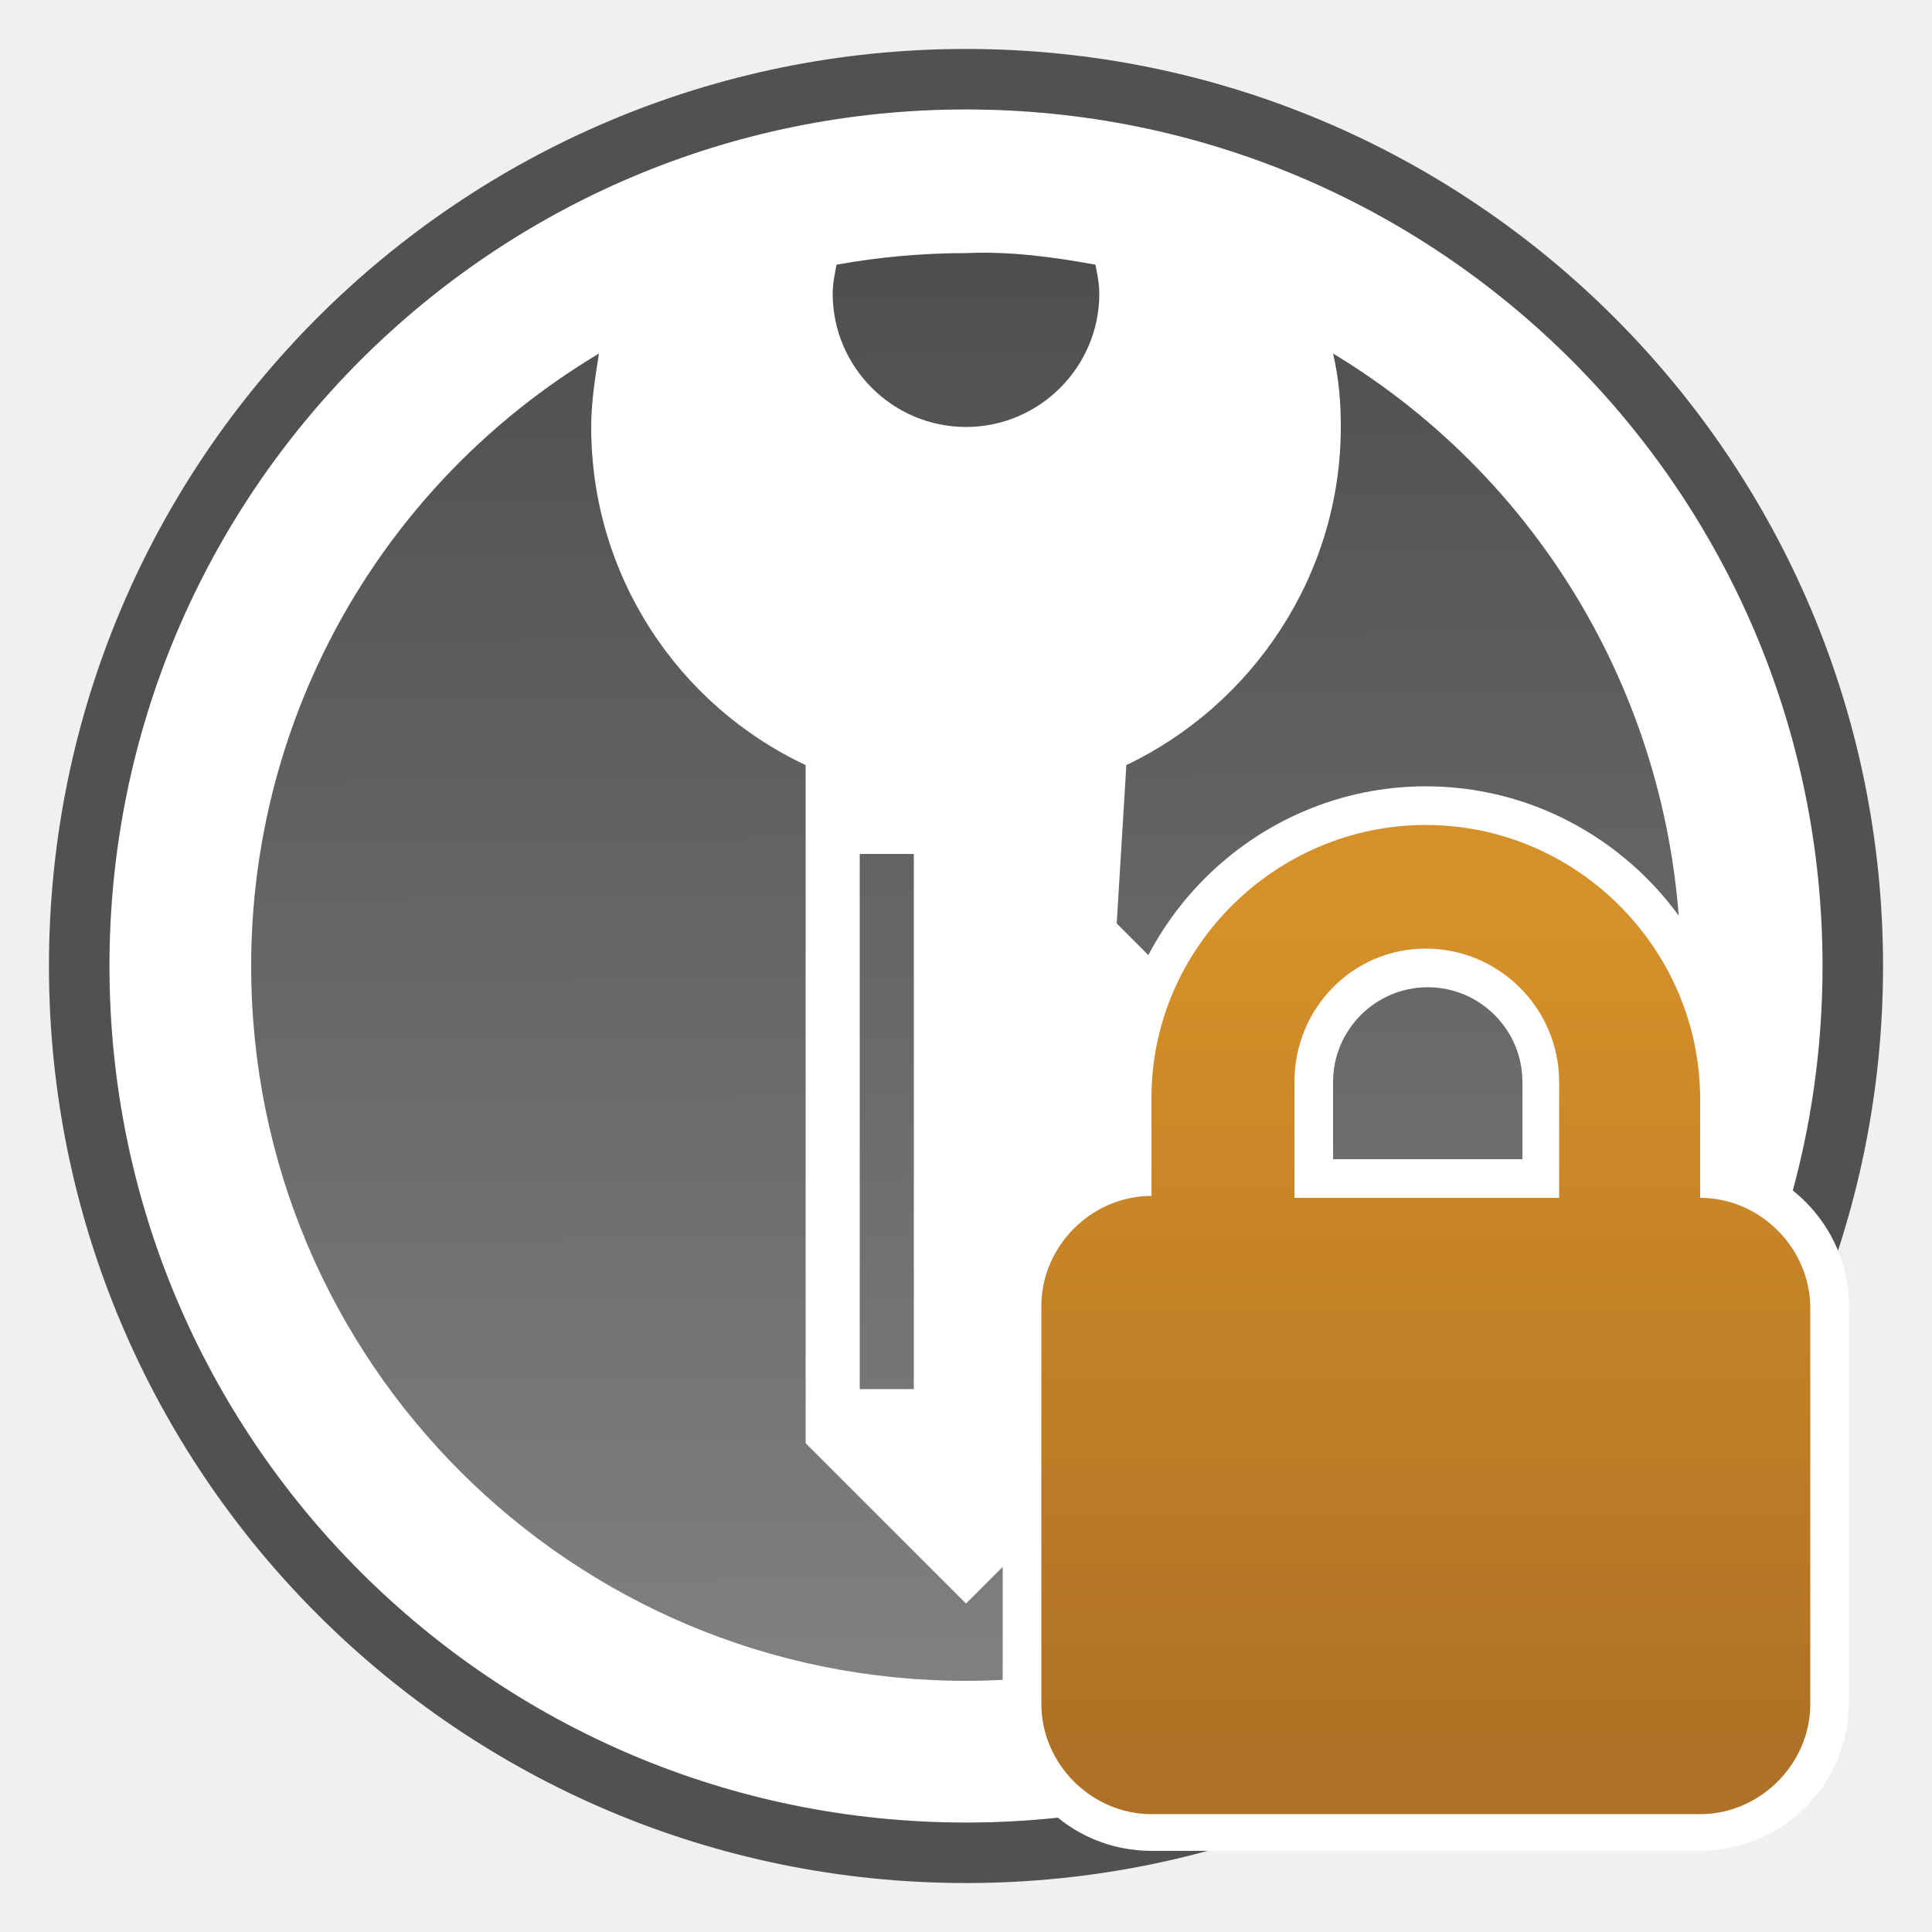
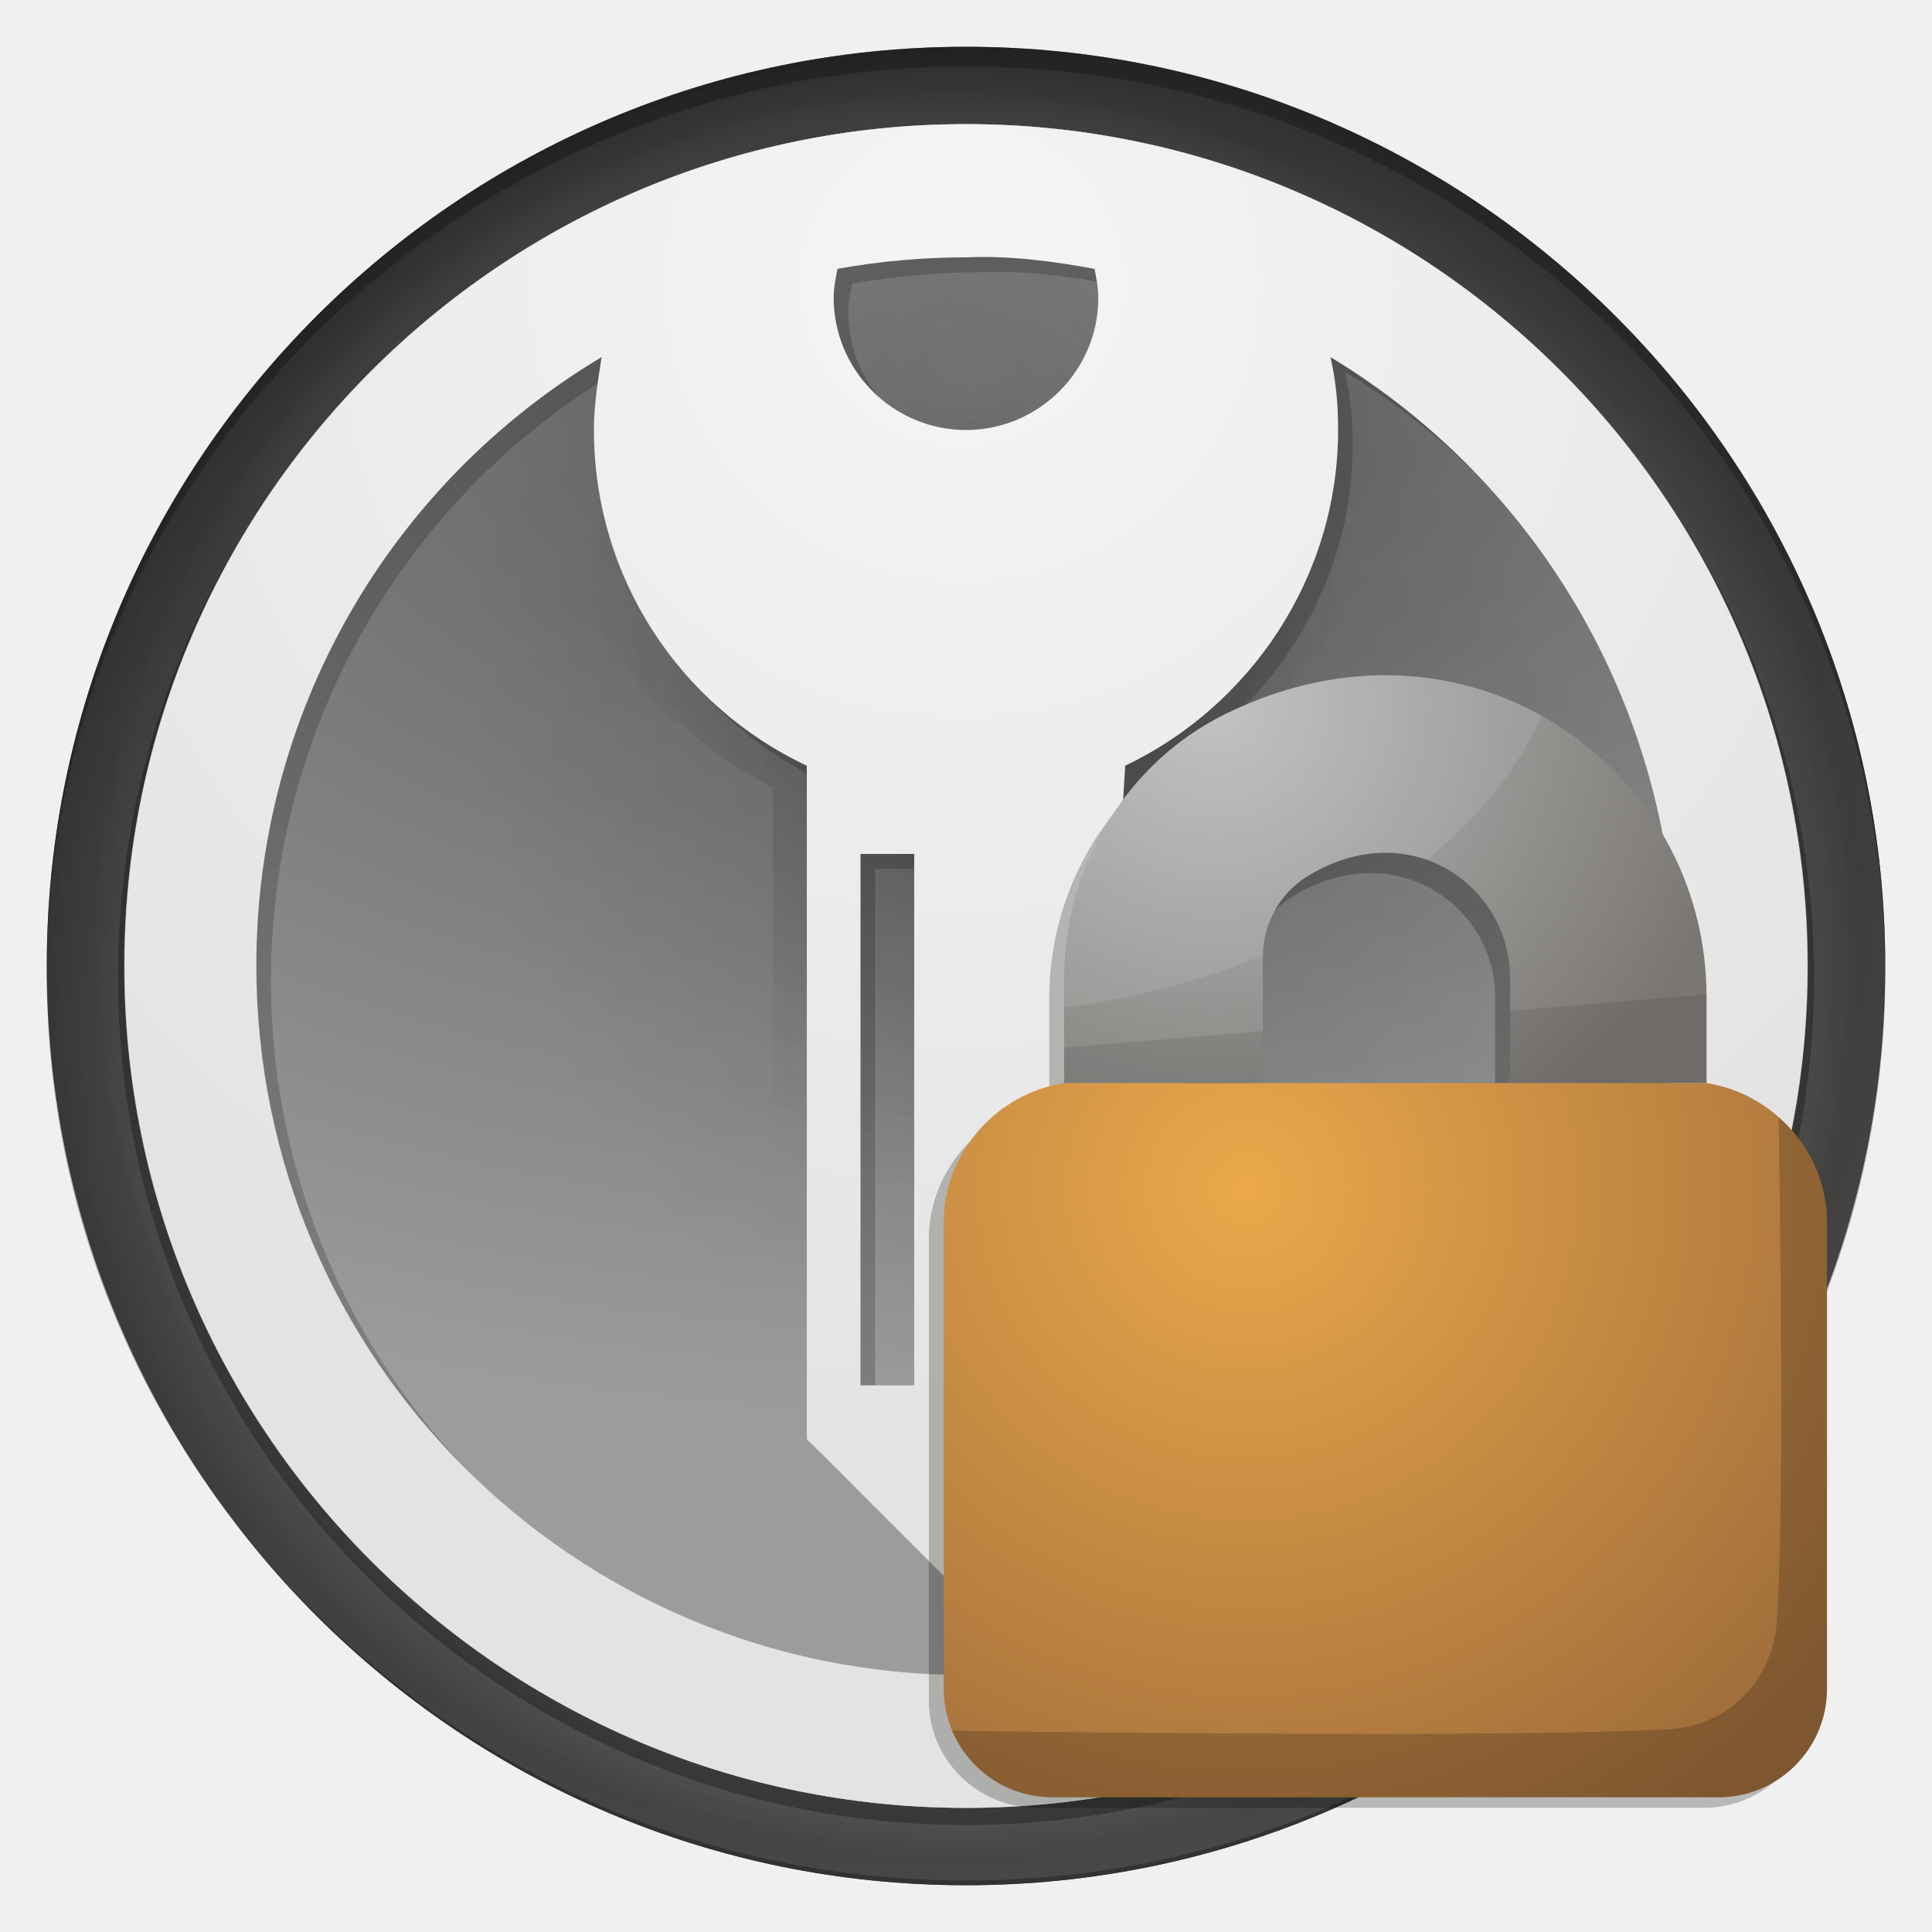
- <svg xmlns="http://www.w3.org/2000/svg" baseProfile="basic" id="svg2" viewBox="0 0 100 100">
-   <circle style="fill-rule:evenodd;clip-rule:evenodd;fill:#fff;stroke:#515151;stroke-width:3.132;stroke-linecap:round;stroke-linejoin:round" cx="50" cy="50" r="45.9" />
-   <linearGradient id="SVGID_1_" gradientUnits="userSpaceOnUse" x1="50.269" y1="-1470.94" x2="49.697" y2="-1392.786" gradientTransform="matrix(1 0 0 -1 0 -1384.11)">
-     <stop offset="0" style="stop-color:gray" />
-     <stop offset="1" style="stop-color:#4b4b4d" />
-   </linearGradient>
-   <path style="fill:url(#SVGID_1_)" d="M56.7 13.7c.1.5.2 1 .2 1.5.0 3.8-3.1 6.9-6.9 6.9-3.8.0-6.9-3.1-6.9-6.9.0-.5.1-1 .2-1.5 2.2-.4 4.5-.6 6.7-.6C52.3 13 54.5 13.3 56.7 13.7zM30.6 22.1c0 7.7 4.5 14.4 11.1 17.5v35.1L50 83l8.3-8.3-.5-7.3 3.9-3.9-3.9-3.9 5.9-5.9-5.9-5.9.5-8.2c6.5-3.1 11.1-9.8 11.1-17.5.0-1.3-.1-2.5-.4-3.8C80.1 25 86.9 37 87 50c0 20.4-16.5 37-37 37-20.4.0-37-16.5-37-37 0-13 6.8-25 18-31.7C30.8 19.6 30.6 20.8 30.6 22.1zM44.5 44.2h2.8v27.7h-2.8V44.2v0 0z" />
-   <linearGradient id="SVGID_2_" gradientUnits="userSpaceOnUse" x1="73.8" y1="1532.138" x2="73.8" y2="1574.004" gradientTransform="matrix(1 0 0 1 0 -1484)">
-     <stop offset="0" style="stop-color:#d69029" />
-     <stop offset="1" style="stop-color:#af7125" />
-   </linearGradient>
-   <path style="fill:url(#SVGID_2_)" d="M59.6 94.8c-3.7.0-6.7-3-6.7-6.7V67.6c0-3.3 2.5-6.1 5.7-6.6v-4.1c0-8.4 6.8-15.2 15.2-15.2S89 48.5 89 56.9V61c3.2.5 5.7 3.3 5.7 6.6v20.5c0 3.7-3 6.7-6.7 6.7.0.0-28.4.0-28.4.0zM79.7 61v-5c0-3.2-2.6-5.9-5.9-5.9S68 52.7 68 56v5H79.7z" />
-   <path style="fill:#fff" d="M73.8 42.7c7.8.0 14.2 6.4 14.2 14.2V62c3.1.0 5.7 2.6 5.7 5.7v20.5c0 3.1-2.6 5.7-5.7 5.7H59.6c-3.1.0-5.7-2.6-5.7-5.7V67.6c0-3.1 2.6-5.7 5.7-5.7v-5.1C59.6 49.1 66 42.7 73.8 42.7M67 62h13.7v-6c0-3.8-3.1-6.9-6.9-6.9C70 49.1 67 52.2 67 56v6M73.8 40.7c-8.9.0-16.2 7.3-16.2 16.2v3.3c-3.3.9-5.7 3.9-5.7 7.4v20.5c0 4.2 3.4 7.7 7.7 7.7H88c4.2.0 7.7-3.4 7.7-7.7V67.6c0-3.5-2.4-6.5-5.7-7.4v-3.3C90 48 82.7 40.7 73.8 40.7v0zM69 60v-4c0-2.7 2.2-4.9 4.9-4.9 2.7.0 4.9 2.2 4.9 4.9v4H69v0z" />
+ <svg xmlns="http://www.w3.org/2000/svg" viewBox="0 0 128 128">
+   <defs>
+     <linearGradient id="d" x1="64" y1="-3.314" x2="64" y2="118.486" gradientUnits="userSpaceOnUse">
+       <stop offset="0" stop-color="#414141" />
+       <stop offset=".196" stop-color="#3e3e3e" />
+       <stop offset="1" stop-color="#3a3a3a" />
+     </linearGradient>
+     <radialGradient id="f" cx="32.646" cy="32.915" fx="32.646" fy="32.915" r="207.234" gradientTransform="translate(48.6185 41.6546) scale(.3539)" gradientUnits="userSpaceOnUse">
+       <stop offset=".673" stop-color="#fcfcfc" stop-opacity="0" />
+       <stop offset="1" stop-color="#fcfcfc" />
+     </radialGradient>
+     <radialGradient id="h" cx="40.992" cy="60.213" fx="40.992" fy="60.213" r="172.389" gradientTransform="translate(48.6185 41.6546) scale(.3539)" gradientUnits="userSpaceOnUse">
+       <stop offset=".109" stop-color="#0f0f0d" stop-opacity="0" />
+       <stop offset=".886" stop-color="#414141" stop-opacity="0" />
+       <stop offset=".934" stop-color="#1e1e1d" stop-opacity=".684" />
+       <stop offset=".987" stop-color="#0f0f0d" />
+     </radialGradient>
+     <radialGradient id="l" cx="46.738" cy="-43.152" fx="46.738" fy="-43.152" r="334.836" gradientTransform="translate(48.6185 35.1949) scale(.3539 .2026)" gradientUnits="userSpaceOnUse">
+       <stop offset="0" stop-color="#5e5e60" />
+       <stop offset="1" stop-color="#9c9c9c" />
+     </radialGradient>
+     <radialGradient id="n" cx="57.675" cy="12.058" fx="57.675" fy="12.058" r="148.11" gradientTransform="translate(48.6185 40.66) scale(.3539 .4347)" gradientUnits="userSpaceOnUse">
+       <stop offset="0" stop-color="#000" />
+       <stop offset=".719" stop-color="#fff" />
+     </radialGradient>
+     <radialGradient id="p" cx="44.233" cy="-44.918" fx="44.233" fy="-44.918" r="65.392" gradientTransform="translate(48.6185 41.6546) scale(.3539)" gradientUnits="userSpaceOnUse">
+       <stop offset="0" stop-color="#9e9e9e" />
+       <stop offset="1" stop-color="gray" />
+     </radialGradient>
+     <radialGradient id="r" cx="29.217" cy="-1.833" fx="29.217" fy="-1.833" r="96.585" gradientTransform="translate(54.1107 40.1419) scale(.3356 .5572)" gradientUnits="userSpaceOnUse">
+       <stop offset="0" stop-color="#000" />
+       <stop offset=".784" stop-color="#4f4f4f" stop-opacity="0" />
+     </radialGradient>
+     <radialGradient id="u" cx="42.84" cy="-64.573" fx="42.84" fy="-64.573" r="223.51" gradientTransform="translate(48.6185 41.6546) scale(.3539)" gradientUnits="userSpaceOnUse">
+       <stop offset="0" stop-color="#f5f5f5" />
+       <stop offset="1" stop-color="#e3e3e3" />
+     </radialGradient>
+     <radialGradient id="x" cx="80.569" cy="46.736" fx="80.569" fy="46.736" r="35.216" gradientUnits="userSpaceOnUse">
+       <stop offset="0" stop-color="#bcbcbc" />
+       <stop offset="1" stop-color="#7a7773" />
+     </radialGradient>
+     <radialGradient id="y" cx="82.593" cy="78.754" fx="82.593" fy="78.754" r="50.917" gradientUnits="userSpaceOnUse">
+       <stop offset="0" stop-color="#eba84b" />
+       <stop offset="1" stop-color="#9b6a3a" />
+     </radialGradient>
+   </defs>
+   <g style="isolation:isolate;">
+     <g id="b">
+       <g id="c">
+         <rect width="128" height="128" style="fill:none;" />
+         <path id="e" d="m64,124.9c-33.581,0-60.9-27.32-60.9-60.9S30.419,3.1,64,3.1s60.9,27.32,60.9,60.9-27.319,60.9-60.9,60.9Zm0-116.676c-30.741,0-55.752,25.021-55.752,55.776s25.01,55.776,55.752,55.776,55.751-25.021,55.751-55.776S94.741,8.224,64,8.224Z" style="fill:url(#d);" />
+         <path id="g" d="m64,3.124C30.433,3.124,3.124,30.433,3.124,64s27.309,60.876,60.876,60.876,60.876-27.309,60.876-60.876S97.567,3.124,64,3.124Z" style="fill:url(#f); mix-blend-mode:lighten; opacity:.32;" />
+         <path id="i" d="m64,124.9c-33.581,0-60.9-27.32-60.9-60.9S30.419,3.1,64,3.1s60.9,27.32,60.9,60.9-27.319,60.9-60.9,60.9Zm0-116.676c-30.741,0-55.752,25.021-55.752,55.776s25.01,55.776,55.752,55.776,55.751-25.021,55.751-55.776S94.741,8.224,64,8.224Z" style="fill:url(#h); opacity:.44;" />
+         <path id="j" d="m64,8.55c-30.978,0-56.181,25.203-56.181,56.181s25.203,56.181,56.181,56.181,56.181-25.203,56.181-56.181S94.978,8.55,64,8.55Z" style="fill:rgba(15,15,13,.35);" />
+         <path id="k" d="m64,124.9c-33.581,0-60.9-27.32-60.9-60.9S30.419,3.1,64,3.1s60.9,27.32,60.9,60.9-27.319,60.9-60.9,60.9Zm0-120.497C30.419,4.403,3.1,31.36,3.1,64.493s27.32,60.09,60.9,60.09,60.9-26.956,60.9-60.09S97.58,4.403,64,4.403Z" style="fill:#0f0f0d; opacity:.35;" />
+         <path id="m" d="m64,8.224c-30.755,0-55.776,25.021-55.776,55.776s25.021,55.776,55.776,55.776,55.776-25.021,55.776-55.776S94.755,8.224,64,8.224Z" style="fill:url(#l);" />
+         <path id="o" d="m64,8.224c-30.755,0-55.776,25.021-55.776,55.776s25.021,55.776,55.776,55.776,55.776-25.021,55.776-55.776S94.755,8.224,64,8.224Z" style="fill:url(#n); mix-blend-mode:multiply; opacity:.13;" />
+         <path id="q" d="m64,12.861c-9.161,0-16.614,7.453-16.614,16.613s7.453,16.613,16.614,16.613,16.613-7.453,16.613-16.613-7.453-16.613-16.613-16.613Z" style="fill:url(#p); mix-blend-mode:lighten; opacity:.7;" />
+         <path id="s" d="m34.687,16.364c-.003.019-.005.038-.008.057-.072.014-.074-.004.008-.057Zm42.118,35.8l-.771,13.782,9.102,9.916-9.102,9.916,6.017,6.555-6.017,6.555.771,13.67h-25.61v-60.395c-10.182-5.21-17.125-16.471-17.125-29.413,0-2.166.303-4.167.609-6.33,1.105-.208,18.967-7.695,18.967-7.695-.148.809,20.855.809,20.707,0,0,0,17.258,7.426,18.989,7.79.438,2.126.587,4.101.587,6.235,0,12.942-7.097,24.203-17.125,29.413Zm16.508-35.8c.011.051.019.101.03.152.19.04.196-.004-.03-.152Z" style="fill:url(#r); mix-blend-mode:multiply; opacity:.3;" />
+         <path id="t" d="m34.116,100.432c-9.898-8.608-16.164-21.297-16.164-35.497,0-16.523,8.641-31.774,22.873-40.29-.254,1.652-.508,3.177-.508,4.83,0,9.787,5.718,18.302,14.105,22.242v44.611l10.547,10.549,10.547-10.549-.635-9.278,4.956-4.957-4.956-4.957,7.497-7.499-7.497-7.499.635-10.422c8.26-3.94,14.105-12.456,14.105-22.242,0-1.652-.127-3.177-.508-4.83,5.164,3.118,9.592,7.142,13.142,11.797-8.584-11.789-22.529-19.459-38.277-19.459-26.091,0-47.242,21.05-47.242,47.017,0,14.693,6.774,27.81,17.381,36.432Zm27.421-7.662h-3.558v-35.206h3.558v35.206Zm-5.083-73.971c2.796-.508,5.718-.763,8.514-.763,2.923-.127,5.718.254,8.514.763.127.635.254,1.271.254,1.906,0,4.83-3.939,8.77-8.768,8.77s-8.768-3.94-8.768-8.77c0-.635.127-1.271.254-1.906Z" style="fill:#0f0f0d; mix-blend-mode:multiply; opacity:.2;" />
+         <path id="v" d="m64,8.224c-30.741,0-55.751,25.021-55.751,55.776s25.01,55.776,55.751,55.776,55.751-25.021,55.751-55.776S94.741,8.224,64,8.224Zm-8.514,9.588c2.796-.508,5.718-.763,8.514-.763,2.923-.127,5.718.254,8.514.763.127.635.254,1.271.254,1.906,0,4.83-3.939,8.77-8.768,8.77s-8.768-3.94-8.768-8.77c0-.635.127-1.271.254-1.906Zm5.083,38.765v35.206h-3.558v-35.206h3.558Zm3.431,54.398c-25.922,0-47.016-20.971-47.016-47.026,0-16.523,8.641-31.774,22.873-40.29-.254,1.652-.508,3.177-.508,4.83,0,9.787,5.718,18.302,14.105,22.242v44.611l10.547,10.549,10.547-10.549-.635-9.278,4.956-4.957-4.956-4.957,7.497-7.499-7.497-7.499.635-10.422c8.26-3.94,14.105-12.456,14.105-22.242,0-1.652-.127-3.177-.508-4.83,14.105,8.516,22.746,23.767,22.873,40.29,0,25.928-20.967,47.026-47.016,47.026Z" style="fill:url(#u);" />
+         <g style="mix-blend-mode:multiply; opacity:.25;">
+           <path d="m68.73,119.776c-3.973,0-7.193-3.187-7.193-7.118v-30.566c0-4.572,3.5-8.451,7.98-9.144v-6.844c0-7.332,4.092-14.168,10.749-17.386,16.026-7.746,31.811,3.564,31.811,18.549v5.68c4.48.693,7.98,4.572,7.98,9.144v30.566c0,3.931-3.22,7.118-7.193,7.118h-44.134Zm30.327-46.829v-6.927c0-6.008-6.685-10.744-13.434-6.622-1.839,1.123-2.946,3.133-2.946,5.272v8.277h16.38Z" style="fill:#0f0f0d;" />
+         </g>
+         <g id="w">
+           <path d="m81.252,47.271c-6.657,3.252-10.749,10.159-10.749,17.568v6.916h13.16v-8.364c0-2.161,1.107-4.192,2.946-5.327,6.75-4.165,13.434.621,13.434,6.692v7h13.02v-5.74c0-15.143-15.784-26.571-31.811-18.744Z" style="fill:url(#x);" />
+           <path d="m113.063,71.755h-42.56c-4.48.7-7.98,4.62-7.98,9.24v30.887c0,3.973,3.22,7.193,7.193,7.193h44.134c3.973,0,7.193-3.22,7.193-7.193v-30.887c0-4.62-3.5-8.54-7.98-9.24Z" style="fill:url(#y);" />
+           <path d="m117.837,74.017c.109,6.654.375,26.216-.111,33.362-.27,3.963-3.226,6.985-7.193,7.193-10.38.544-38.826.21-47.451.093,1.088,2.591,3.648,4.41,6.634,4.41h44.134c3.973,0,7.193-3.22,7.193-7.193v-30.887c0-2.755-1.251-5.255-3.206-6.978Z" style="fill:#0f0f0d; mix-blend-mode:multiply; opacity:.2;" />
+           <g style="mix-blend-mode:multiply; opacity:.1;">
+             <polygon points="70.503 69.411 70.503 71.755 83.663 71.755 83.663 68.318 70.503 69.411" style="fill:#0f0f0d;" />
+             <path d="m100.043,66.958v4.797h13.02v-5.74c0-.046-.004-.092-.004-.138l-13.015,1.081Z" style="fill:#0f0f0d;" />
+           </g>
+           <path d="m81.252,47.271c-6.657,3.252-10.749,10.159-10.749,17.568v1.924c4.726-.641,9.161-1.824,13.165-3.447.025-2.133,1.123-4.131,2.941-5.253,2.815-1.737,5.611-1.902,7.923-1.082,3.385-2.787,5.999-6.02,7.624-9.55-5.824-3.255-13.335-3.856-20.904-.16Z" style="fill:#fcfcfc; mix-blend-mode:screen; opacity:.1;" />
+         </g>
+       </g>
+     </g>
+   </g>
</svg>
